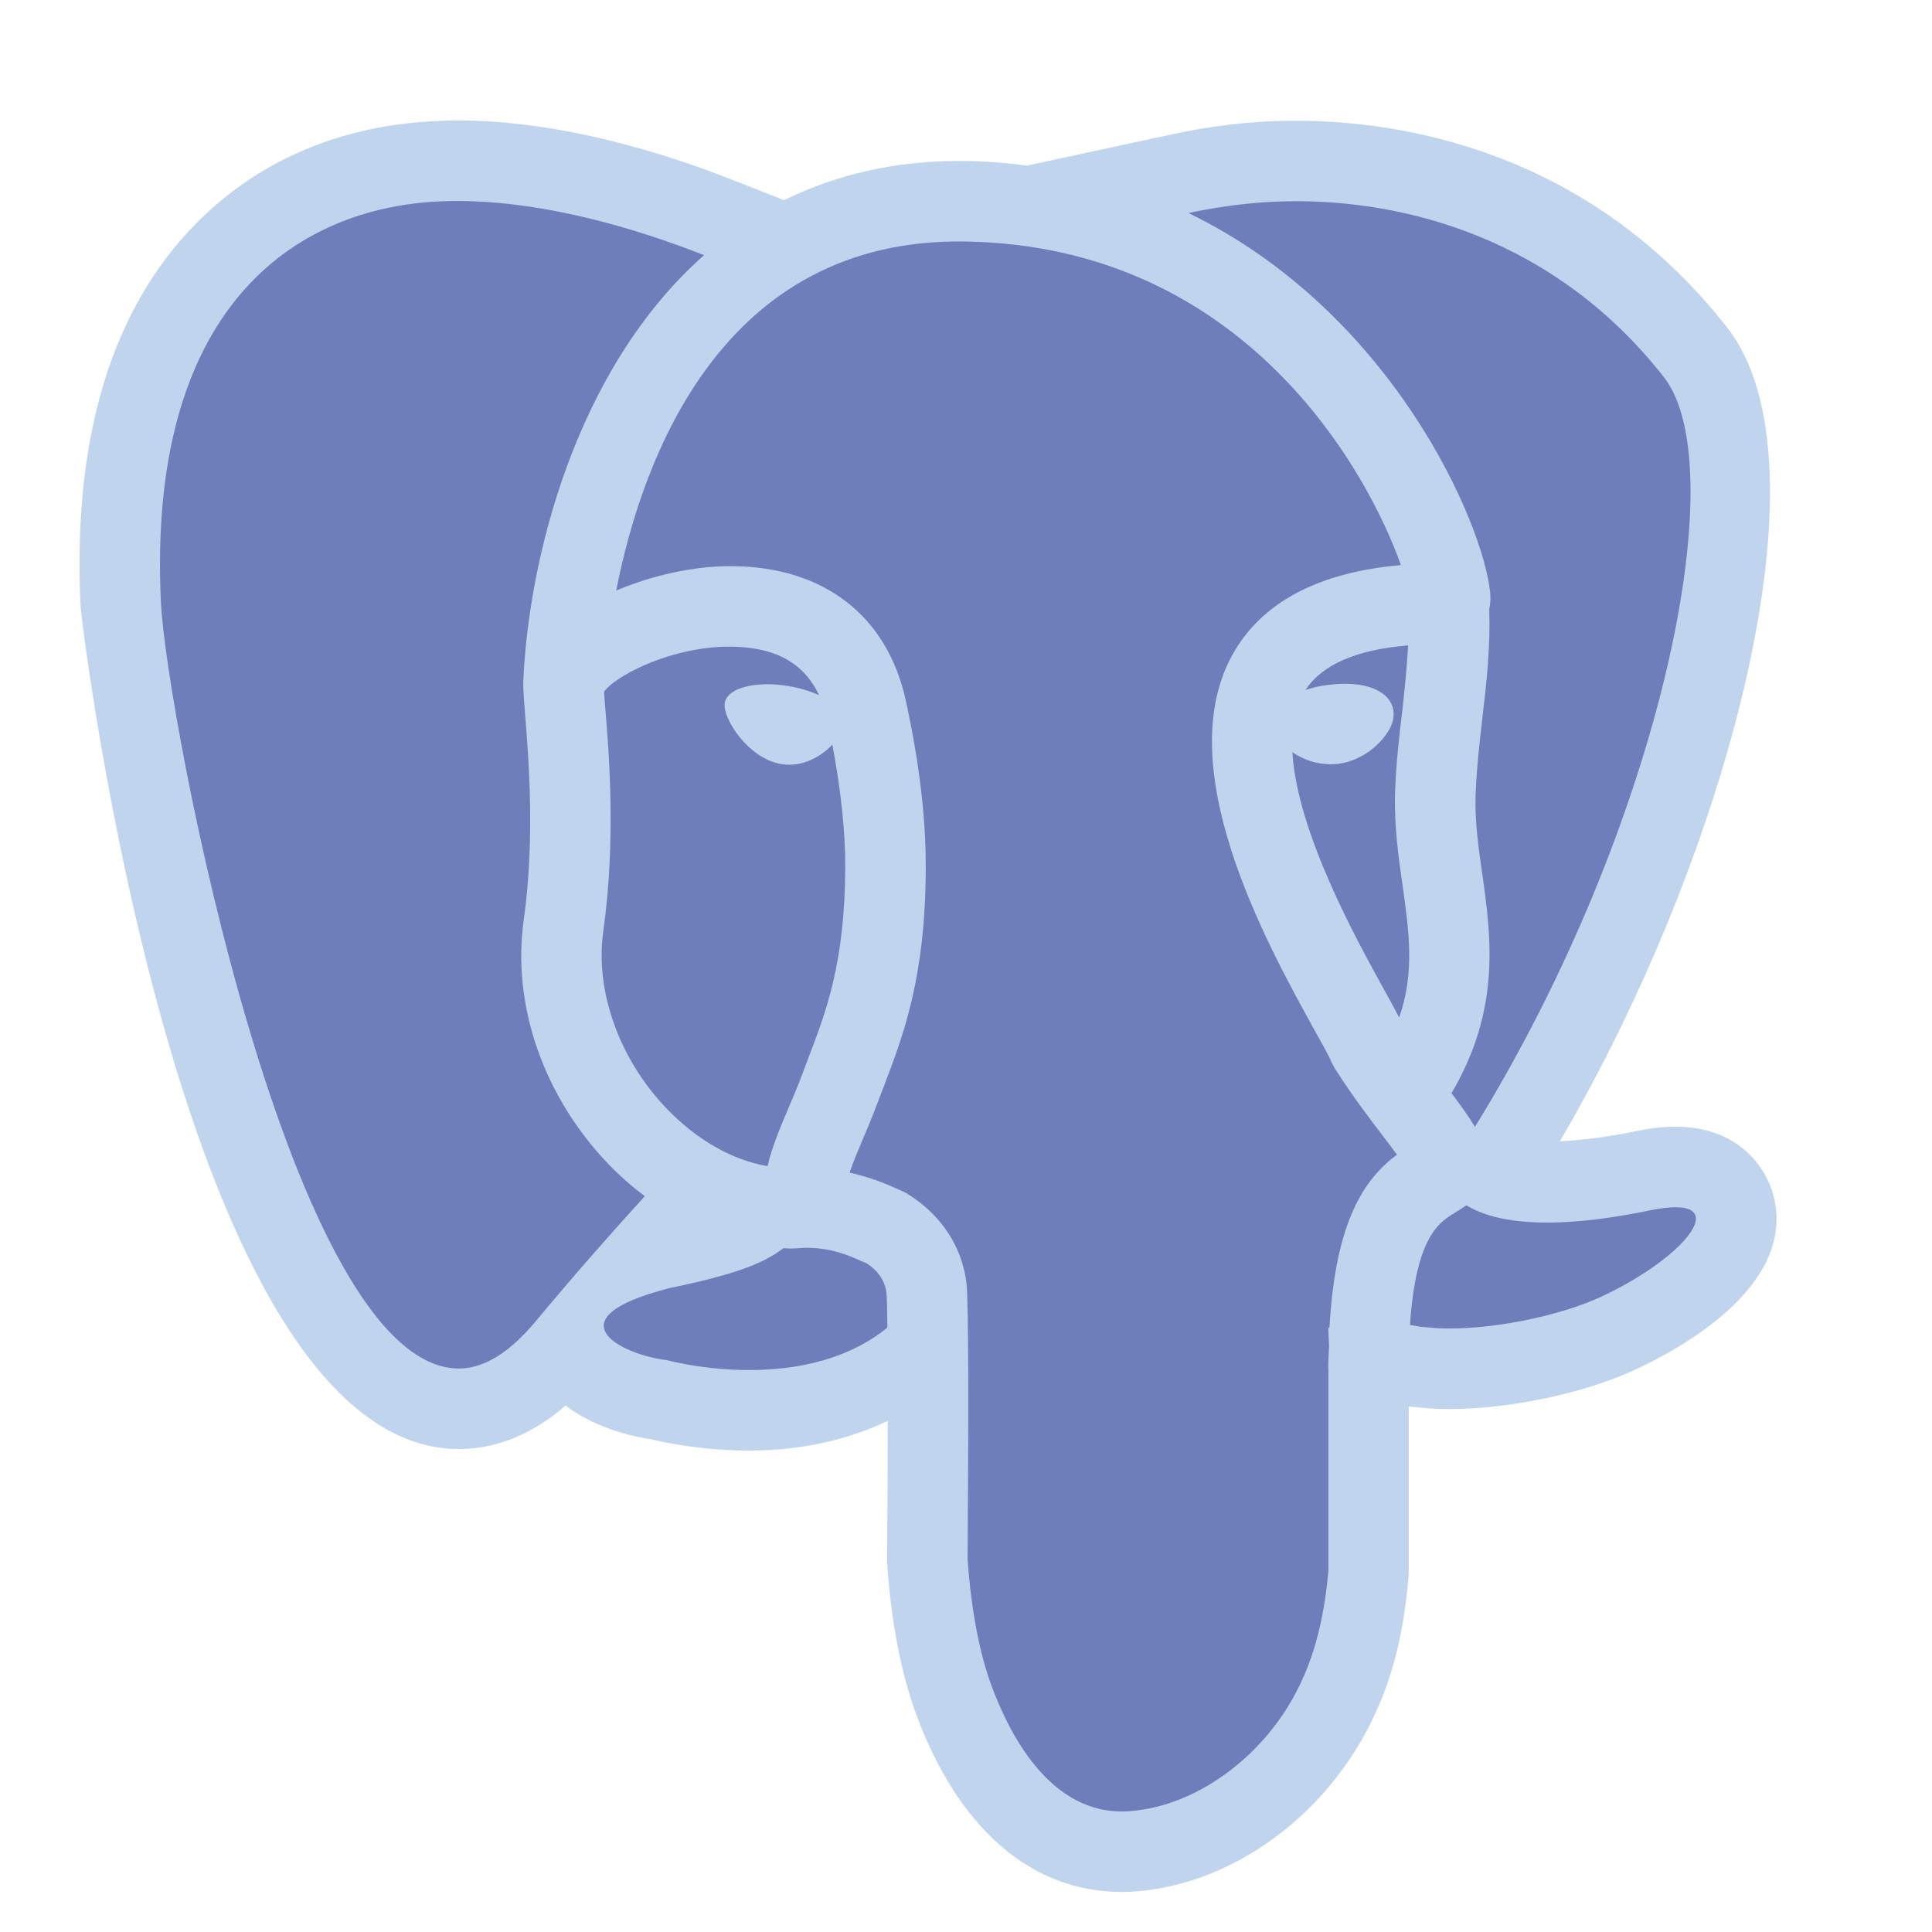
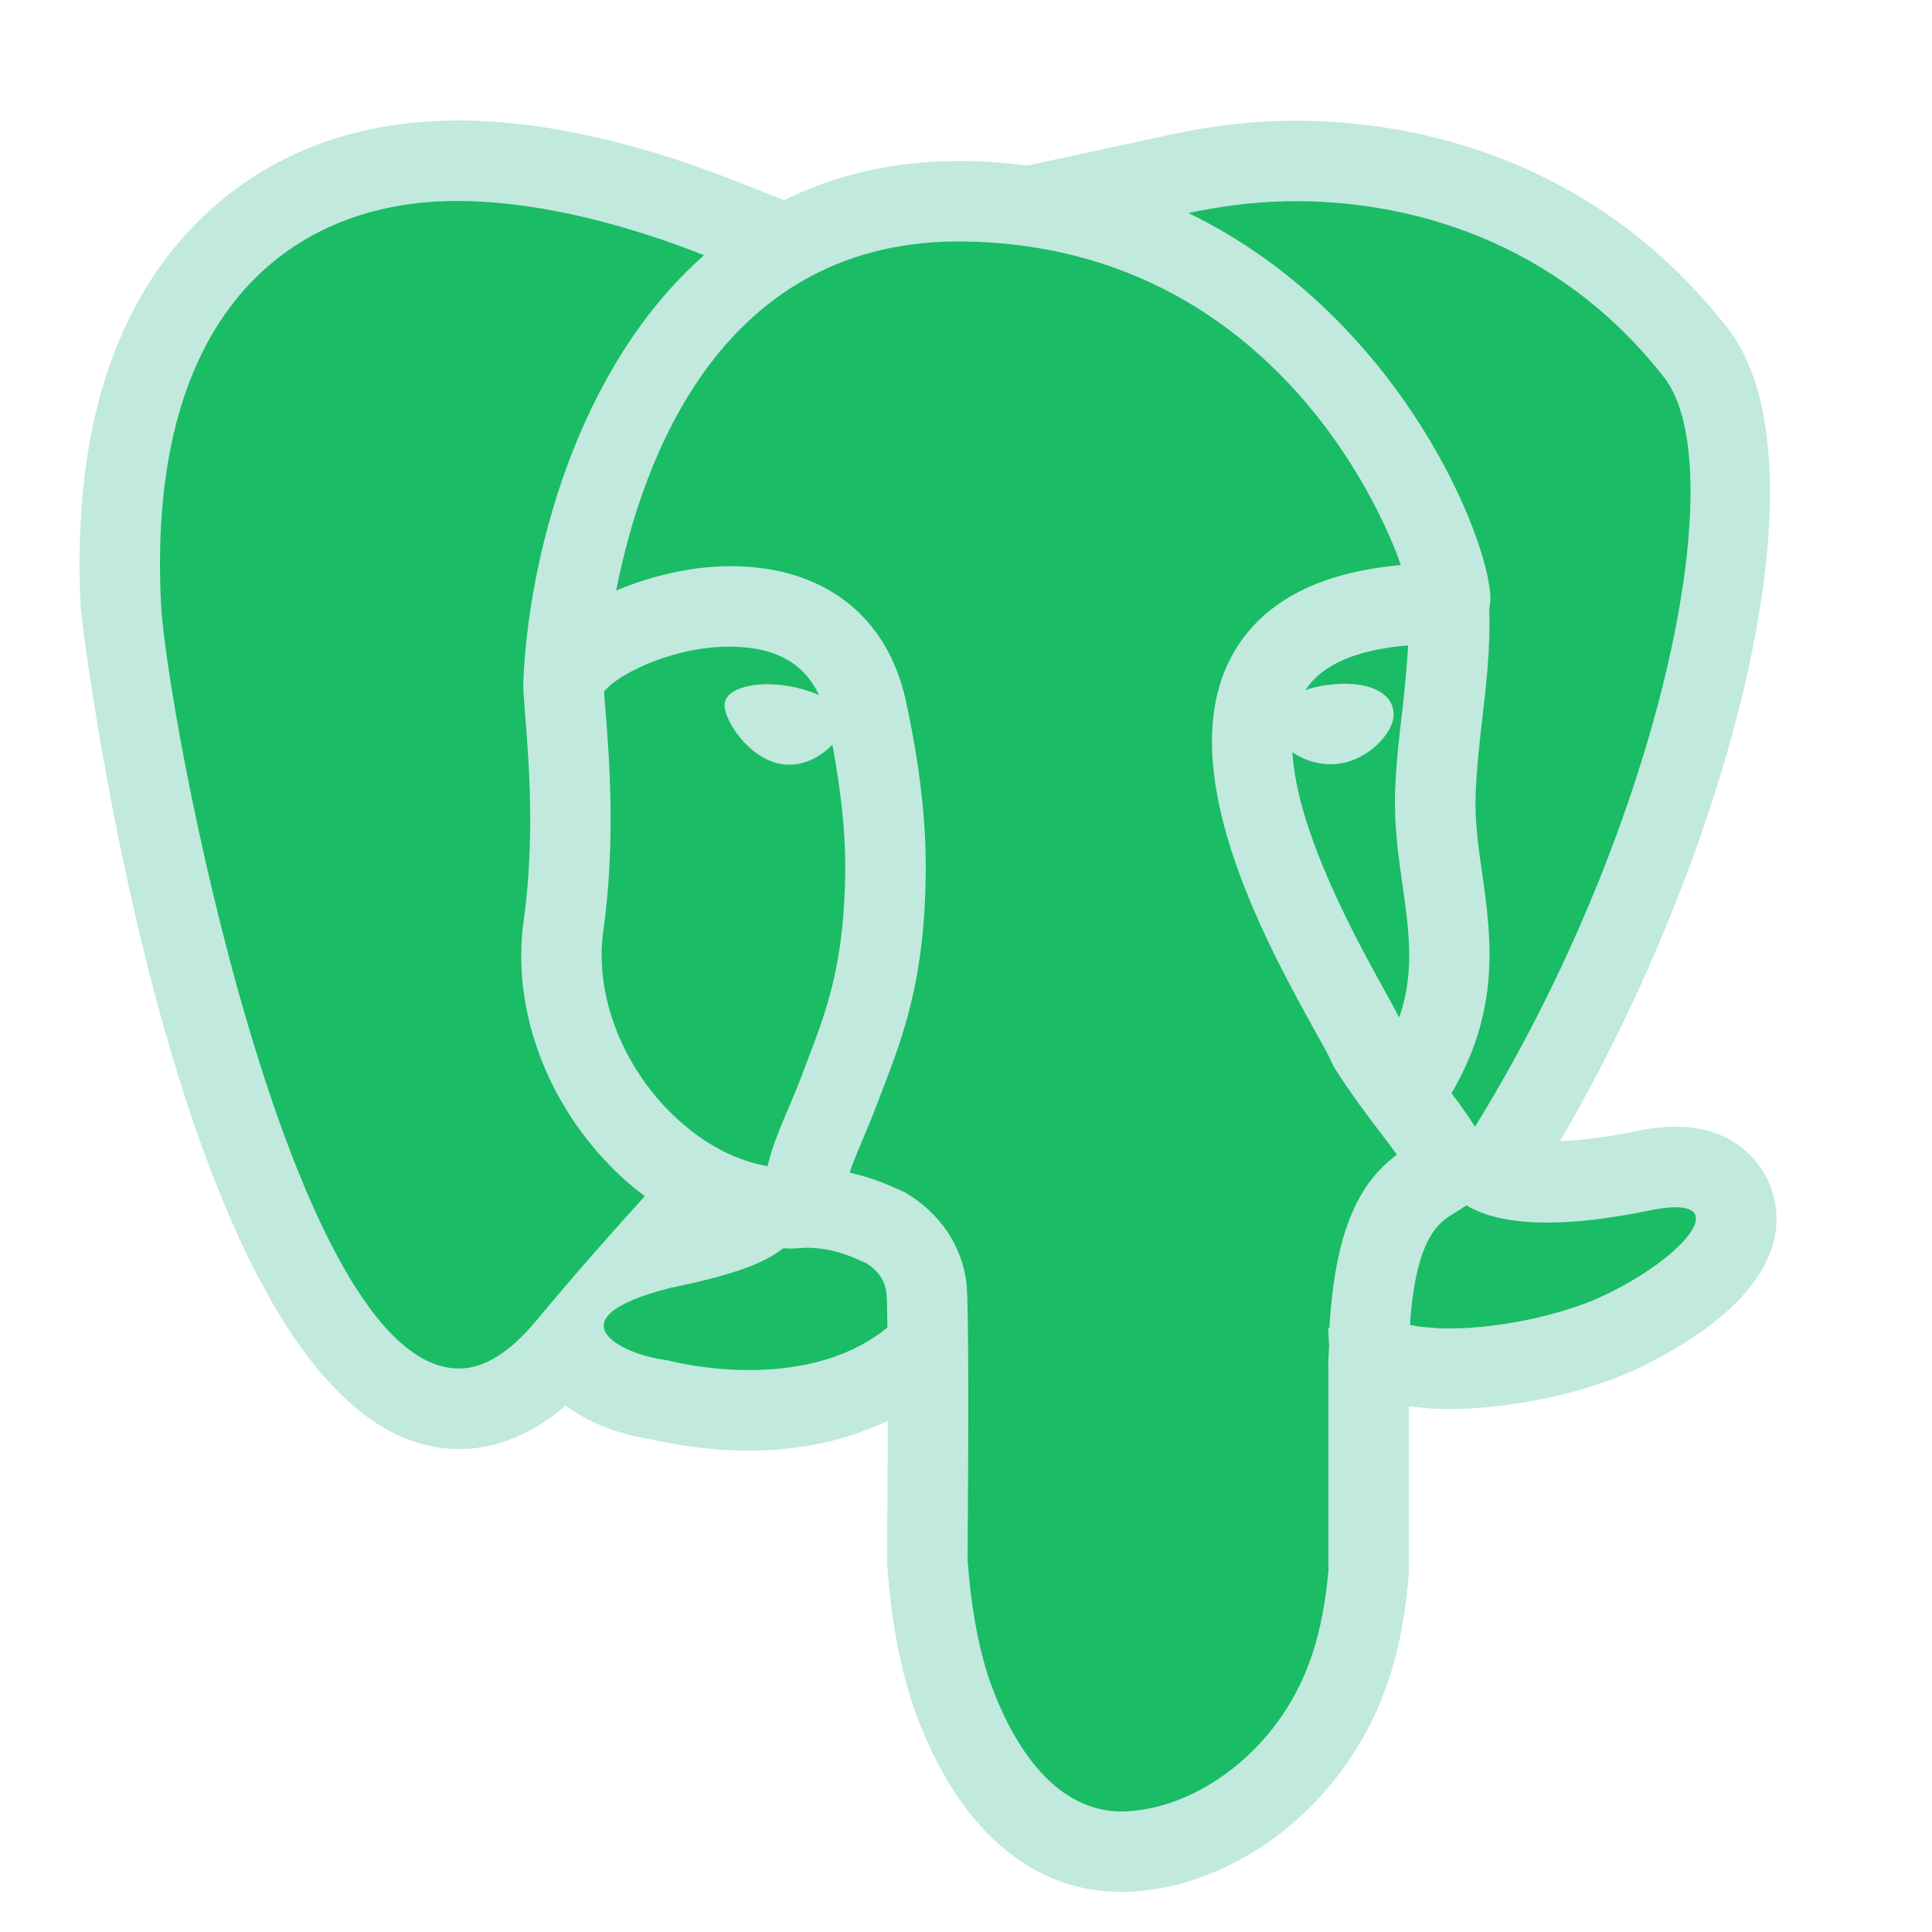
- <svg xmlns="http://www.w3.org/2000/svg" width="48px" height="48px" viewBox="0 0 48 48" version="1.1">
-   <g id="surface33506">
-     <path style=" stroke:none;fill-rule:nonzero;fill:rgb(75.294%,83.529%,92.941%);fill-opacity:1;" d="M 44.082 29.789 C 43.898 28.961 43.148 27.992 41.633 27.992 C 41.32 27.992 40.98 28.031 40.598 28.113 C 39.887 28.258 39.285 28.328 38.754 28.355 C 42.887 21.312 45.57 11.535 42.914 8.141 C 39.41 3.668 34.699 3 32.203 3 L 31.969 3 C 31.039 3.016 30.074 3.129 29.105 3.34 L 25.52 4.113 C 25.031 4.051 24.535 4.008 24.02 4 L 23.82 4 C 22.227 4 20.773 4.336 19.48 4.973 L 18.227 4.48 C 16.508 3.801 13.922 2.992 11.359 2.992 C 11.215 2.992 11.074 2.996 10.93 3.004 C 8.406 3.094 6.242 4.051 4.664 5.77 C 2.695 7.914 1.801 11.055 2.004 15.102 C 2.012 15.309 4.461 36 11.398 36 L 11.488 36 C 12.391 35.977 13.25 35.613 14.051 34.922 C 14.664 35.383 15.457 35.652 16.195 35.762 C 16.684 35.879 17.562 36.039 18.613 36.039 C 19.898 36.039 21.059 35.777 22.055 35.301 C 22.055 36.184 22.051 37.297 22.039 38.719 L 22.039 38.797 L 22.043 38.871 C 22.141 40.289 22.387 41.566 22.754 42.57 C 23.805 45.43 25.621 47.004 27.863 47.004 C 27.957 47.004 28.055 47.004 28.148 46.996 C 29.996 46.883 31.867 45.844 33.152 44.223 C 34.547 42.469 34.867 40.617 34.992 39.199 L 35 39.109 L 35 34.945 L 35.102 34.953 L 35.539 34.992 L 35.582 34.996 L 35.621 34.996 C 35.746 35.004 35.875 35.008 36.004 35.008 C 37.512 35.008 39.367 34.613 40.621 34.031 C 41.82 33.477 44.559 31.949 44.082 29.789 Z M 44.082 29.789 " />
-     <path style=" stroke:none;fill-rule:nonzero;fill:rgb(43.137%,49.412%,73.333%);fill-opacity:1;" d="M 33 34 C 33 33.797 33.012 33.625 33.02 33.434 C 33.008 33.184 33 33 33 33 C 33 33 33.012 32.992 33.031 32.977 C 33.18 30.305 33.918 29.273 34.707 28.688 C 34.598 28.535 34.469 28.371 34.352 28.215 C 34.02 27.777 33.602 27.234 33.16 26.539 L 33.078 26.383 C 33.012 26.219 32.848 25.934 32.641 25.562 C 31.461 23.422 28.996 18.969 30.684 16.156 C 31.422 14.926 32.805 14.215 34.805 14.039 C 33.984 11.719 30.926 6.113 23.984 6 C 23.984 6 23.98 6 23.98 6 C 17.938 5.902 15.953 11.391 15.309 14.672 C 16.195 14.297 17.215 14.066 18.145 14.066 C 18.156 14.066 18.172 14.066 18.188 14.066 C 20.477 14.082 22.051 15.305 22.508 17.422 C 22.844 18.973 23.004 20.328 23 21.574 C 22.992 24.293 22.441 25.723 21.961 26.984 L 21.805 27.391 C 21.68 27.727 21.551 28.035 21.426 28.328 C 21.301 28.629 21.188 28.891 21.109 29.133 C 21.594 29.242 21.973 29.395 22.234 29.512 L 22.383 29.578 C 22.43 29.598 22.477 29.621 22.52 29.645 C 23.367 30.16 23.898 30.953 24.012 31.879 C 24.07 32.379 24.062 35.773 24.039 38.734 C 24.129 40.02 24.344 41.098 24.633 41.879 C 25.043 42.992 26.062 45.121 28.027 45 C 29.398 44.914 30.715 44.078 31.59 42.98 C 32.527 41.801 32.871 40.492 33.004 39.023 L 33.004 34 Z M 33 34 " />
-     <path style=" stroke:none;fill-rule:nonzero;fill:rgb(43.137%,49.412%,73.333%);fill-opacity:1;" d="M 15.113 28.918 C 13.5 27.234 12.715 24.969 13.012 22.859 C 13.297 20.824 13.133 18.836 13.047 17.762 C 13.02 17.406 13 17.141 13 16.992 C 13 16.984 13.004 16.977 13.004 16.969 C 13.004 16.965 13 16.965 13 16.961 C 13.121 13.938 14.285 9.172 17.492 6.34 C 15.934 5.723 13.387 4.914 11 5 C 7.258 5.137 3.637 7.723 4 15 C 4.137 17.73 7.223 34.102 11.441 34 C 12.043 33.984 12.668 33.598 13.312 32.824 C 14.328 31.602 15.316 30.492 16.02 29.719 C 15.703 29.48 15.402 29.219 15.113 28.918 Z M 37.023 14.73 C 37.039 14.887 37.023 15.016 37 15.141 C 37.031 16.059 36.934 16.953 36.832 17.816 C 36.758 18.453 36.684 19.109 36.66 19.77 C 36.641 20.414 36.73 21.051 36.828 21.723 C 37.051 23.301 37.285 25.082 36.062 27.16 C 36.285 27.457 36.484 27.73 36.645 27.996 C 41.254 20.523 43.109 11.637 41.34 9.371 C 38.656 5.945 34.941 4.953 32 5 C 31.078 5.016 30.242 5.141 29.527 5.293 C 34.602 7.754 36.863 13.027 37.023 14.73 Z M 41 30.07 C 38.336 30.621 37.055 30.328 36.43 29.945 C 36.332 30.016 36.23 30.078 36.137 30.137 C 35.766 30.359 35.176 30.719 35.031 32.918 C 35.117 32.934 35.188 32.941 35.277 32.961 L 35.715 33 C 37.035 33.059 38.762 32.691 39.777 32.219 C 41.961 31.203 43.152 29.629 41 30.07 Z M 22.023 32.117 C 21.984 31.82 21.824 31.578 21.531 31.387 L 21.422 31.34 C 21.062 31.18 20.652 31 20 31 L 19.996 31 C 19.867 31.012 19.742 31.02 19.617 31.02 C 19.562 31.02 19.512 31.012 19.461 31.012 C 18.988 31.375 18.312 31.656 16.645 32 C 13.664 32.758 15.426 33.656 16.566 33.793 C 17.672 34.07 20.301 34.406 22.047 32.984 C 22.043 32.535 22.035 32.23 22.023 32.117 Z M 22.023 32.117 " />
-     <path style=" stroke:none;fill-rule:nonzero;fill:rgb(43.137%,49.412%,73.333%);fill-opacity:1;" d="M 20.68 18.5 C 20.391 18.805 19.93 19.066 19.418 18.984 C 18.59 18.852 17.957 17.852 18.004 17.477 C 18.047 17.102 18.754 16.906 19.578 17.043 C 19.867 17.09 20.129 17.172 20.348 17.27 C 20.027 16.582 19.449 16.184 18.566 16.09 C 17 15.914 15.34 16.73 15.008 17.184 C 15.012 17.297 15.027 17.438 15.039 17.602 C 15.133 18.75 15.305 20.887 14.988 23.141 C 14.781 24.625 15.383 26.309 16.555 27.535 C 17.312 28.324 18.195 28.824 19.07 28.973 C 19.18 28.492 19.379 28.027 19.582 27.547 C 19.695 27.281 19.816 27 19.93 26.695 L 20.09 26.27 C 20.531 25.113 20.988 23.918 21 21.566 C 21.004 20.66 20.891 19.629 20.68 18.5 Z M 34.848 22.008 C 34.742 21.277 34.637 20.523 34.66 19.703 C 34.684 18.961 34.766 18.262 34.848 17.586 C 34.906 17.051 34.957 16.539 34.984 16.035 C 33.695 16.141 32.84 16.516 32.434 17.145 C 32.602 17.086 32.789 17.039 33 17.016 C 33.895 16.898 34.543 17.156 34.617 17.652 C 34.676 18.016 34.367 18.355 34.23 18.488 C 33.953 18.758 33.605 18.93 33.25 18.977 C 33.188 18.984 33.121 18.988 33.059 18.988 C 32.703 18.988 32.367 18.867 32.109 18.688 C 32.223 20.66 33.676 23.301 34.391 24.594 C 34.547 24.871 34.664 25.094 34.762 25.281 C 35.152 24.164 35.008 23.145 34.848 22.008 Z M 34.848 22.008 " />
+ <svg xmlns="http://www.w3.org/2000/svg" width="48pt" height="48pt" viewBox="0 0 48 48" version="1.1">
+   <g id="surface72808">
+     <path style=" stroke:none;fill-rule:nonzero;fill:rgb(75.686%,91.373%,87.059%);fill-opacity:1;" d="M 44.082 29.789 C 43.898 28.961 43.148 27.992 41.633 27.992 C 41.32 27.992 40.98 28.031 40.598 28.113 C 39.887 28.258 39.285 28.328 38.754 28.355 C 42.887 21.312 45.57 11.535 42.914 8.141 C 39.41 3.668 34.699 3 32.203 3 L 31.969 3 C 31.039 3.016 30.074 3.129 29.105 3.34 L 25.52 4.113 C 25.031 4.051 24.535 4.008 24.02 4 L 23.82 4 C 22.227 4 20.773 4.336 19.48 4.973 L 18.227 4.48 C 16.508 3.801 13.922 2.992 11.359 2.992 C 11.215 2.992 11.074 2.996 10.93 3.004 C 8.406 3.094 6.242 4.051 4.664 5.77 C 2.695 7.914 1.801 11.055 2.004 15.102 C 2.012 15.309 4.461 36 11.398 36 L 11.488 36 C 12.391 35.977 13.25 35.613 14.051 34.922 C 14.664 35.383 15.457 35.652 16.195 35.762 C 16.684 35.879 17.562 36.039 18.613 36.039 C 19.898 36.039 21.059 35.777 22.055 35.301 C 22.055 36.184 22.051 37.297 22.039 38.719 L 22.039 38.797 L 22.043 38.871 C 22.141 40.289 22.387 41.566 22.754 42.57 C 23.805 45.43 25.621 47.004 27.863 47.004 C 27.957 47.004 28.055 47.004 28.148 46.996 C 29.996 46.883 31.867 45.844 33.152 44.223 C 34.547 42.469 34.867 40.617 34.992 39.199 L 35 39.109 L 35 34.945 L 35.102 34.953 L 35.539 34.992 L 35.582 34.996 L 35.621 34.996 C 35.746 35.004 35.875 35.008 36.004 35.008 C 37.512 35.008 39.367 34.613 40.621 34.031 C 41.82 33.477 44.559 31.949 44.082 29.789 Z M 44.082 29.789 " />
+     <path style=" stroke:none;fill-rule:nonzero;fill:rgb(10.196%,73.725%,39.608%);fill-opacity:1;" d="M 33 34 C 33 33.797 33.012 33.625 33.02 33.434 C 33.008 33.184 33 33 33 33 C 33 33 33.012 32.992 33.031 32.977 C 33.18 30.305 33.918 29.273 34.707 28.688 C 34.598 28.535 34.469 28.371 34.352 28.215 C 34.02 27.777 33.602 27.234 33.16 26.539 L 33.078 26.383 C 33.012 26.219 32.848 25.934 32.641 25.562 C 31.461 23.422 28.996 18.969 30.684 16.156 C 31.422 14.926 32.805 14.215 34.805 14.039 C 33.984 11.719 30.926 6.113 23.984 6 C 23.984 6 23.98 6 23.98 6 C 17.938 5.902 15.953 11.391 15.309 14.672 C 16.195 14.297 17.215 14.066 18.145 14.066 C 18.156 14.066 18.172 14.066 18.188 14.066 C 20.477 14.082 22.051 15.305 22.508 17.422 C 22.844 18.973 23.004 20.328 23 21.574 C 22.992 24.293 22.441 25.723 21.961 26.984 L 21.805 27.391 C 21.68 27.727 21.551 28.035 21.426 28.328 C 21.301 28.629 21.188 28.891 21.109 29.133 C 21.594 29.242 21.973 29.395 22.234 29.512 L 22.383 29.578 C 22.43 29.598 22.477 29.621 22.52 29.645 C 23.367 30.16 23.898 30.953 24.012 31.879 C 24.07 32.379 24.062 35.773 24.039 38.734 C 24.129 40.02 24.344 41.098 24.633 41.879 C 25.043 42.992 26.062 45.121 28.027 45 C 29.398 44.914 30.715 44.078 31.59 42.98 C 32.527 41.801 32.871 40.492 33.004 39.023 L 33.004 34 Z M 33 34 " />
+     <path style=" stroke:none;fill-rule:nonzero;fill:rgb(10.196%,73.725%,39.608%);fill-opacity:1;" d="M 15.113 28.918 C 13.5 27.234 12.715 24.969 13.012 22.859 C 13.297 20.824 13.133 18.836 13.047 17.762 C 13.02 17.406 13 17.141 13 16.992 C 13 16.984 13.004 16.977 13.004 16.969 C 13.004 16.965 13 16.965 13 16.961 C 13.121 13.938 14.285 9.172 17.492 6.34 C 15.934 5.723 13.387 4.914 11 5 C 7.258 5.137 3.637 7.723 4 15 C 4.137 17.73 7.223 34.102 11.441 34 C 12.043 33.984 12.668 33.598 13.312 32.824 C 14.328 31.602 15.316 30.492 16.02 29.719 C 15.703 29.48 15.402 29.219 15.113 28.918 Z M 37.023 14.73 C 37.039 14.887 37.023 15.016 37 15.141 C 37.031 16.059 36.934 16.953 36.832 17.816 C 36.758 18.453 36.684 19.109 36.66 19.77 C 36.641 20.414 36.73 21.051 36.828 21.723 C 37.051 23.301 37.285 25.082 36.062 27.16 C 36.285 27.457 36.484 27.73 36.645 27.996 C 41.254 20.523 43.109 11.637 41.34 9.371 C 38.656 5.945 34.941 4.953 32 5 C 31.078 5.016 30.242 5.141 29.527 5.293 C 34.602 7.754 36.863 13.027 37.023 14.73 Z M 41 30.07 C 38.336 30.621 37.055 30.328 36.43 29.945 C 36.332 30.016 36.23 30.078 36.137 30.137 C 35.766 30.359 35.176 30.719 35.031 32.918 C 35.117 32.934 35.188 32.941 35.277 32.961 L 35.715 33 C 37.035 33.059 38.762 32.691 39.777 32.219 C 41.961 31.203 43.152 29.629 41 30.07 Z M 22.023 32.117 C 21.984 31.82 21.824 31.578 21.531 31.387 L 21.422 31.34 C 21.062 31.18 20.652 31 20 31 L 19.996 31 C 19.867 31.012 19.742 31.02 19.617 31.02 C 19.562 31.02 19.512 31.012 19.461 31.012 C 18.988 31.375 18.312 31.656 16.645 32 C 13.664 32.758 15.426 33.656 16.566 33.793 C 17.672 34.07 20.301 34.406 22.047 32.984 C 22.043 32.535 22.035 32.23 22.023 32.117 Z M 22.023 32.117 " />
+     <path style=" stroke:none;fill-rule:nonzero;fill:rgb(10.196%,73.725%,39.608%);fill-opacity:1;" d="M 20.68 18.5 C 20.391 18.805 19.93 19.066 19.418 18.984 C 18.59 18.852 17.957 17.852 18.004 17.477 C 18.047 17.102 18.754 16.906 19.578 17.043 C 19.867 17.09 20.129 17.172 20.348 17.27 C 20.027 16.582 19.449 16.184 18.566 16.09 C 17 15.914 15.34 16.73 15.008 17.184 C 15.012 17.297 15.027 17.438 15.039 17.602 C 15.133 18.75 15.305 20.887 14.988 23.141 C 14.781 24.625 15.383 26.309 16.555 27.535 C 17.312 28.324 18.195 28.824 19.07 28.973 C 19.18 28.492 19.379 28.027 19.582 27.547 C 19.695 27.281 19.816 27 19.93 26.695 L 20.09 26.27 C 20.531 25.113 20.988 23.918 21 21.566 C 21.004 20.66 20.891 19.629 20.68 18.5 Z M 34.848 22.008 C 34.742 21.277 34.637 20.523 34.66 19.703 C 34.684 18.961 34.766 18.262 34.848 17.586 C 34.906 17.051 34.957 16.539 34.984 16.035 C 33.695 16.141 32.84 16.516 32.434 17.145 C 32.602 17.086 32.789 17.039 33 17.016 C 33.895 16.898 34.543 17.156 34.617 17.652 C 34.676 18.016 34.367 18.355 34.23 18.488 C 33.953 18.758 33.605 18.93 33.25 18.977 C 33.188 18.984 33.121 18.988 33.059 18.988 C 32.703 18.988 32.367 18.867 32.109 18.688 C 32.223 20.66 33.676 23.301 34.391 24.594 C 34.547 24.871 34.664 25.094 34.762 25.281 C 35.152 24.164 35.008 23.145 34.848 22.008 Z M 34.848 22.008 " />
  </g>
</svg>
